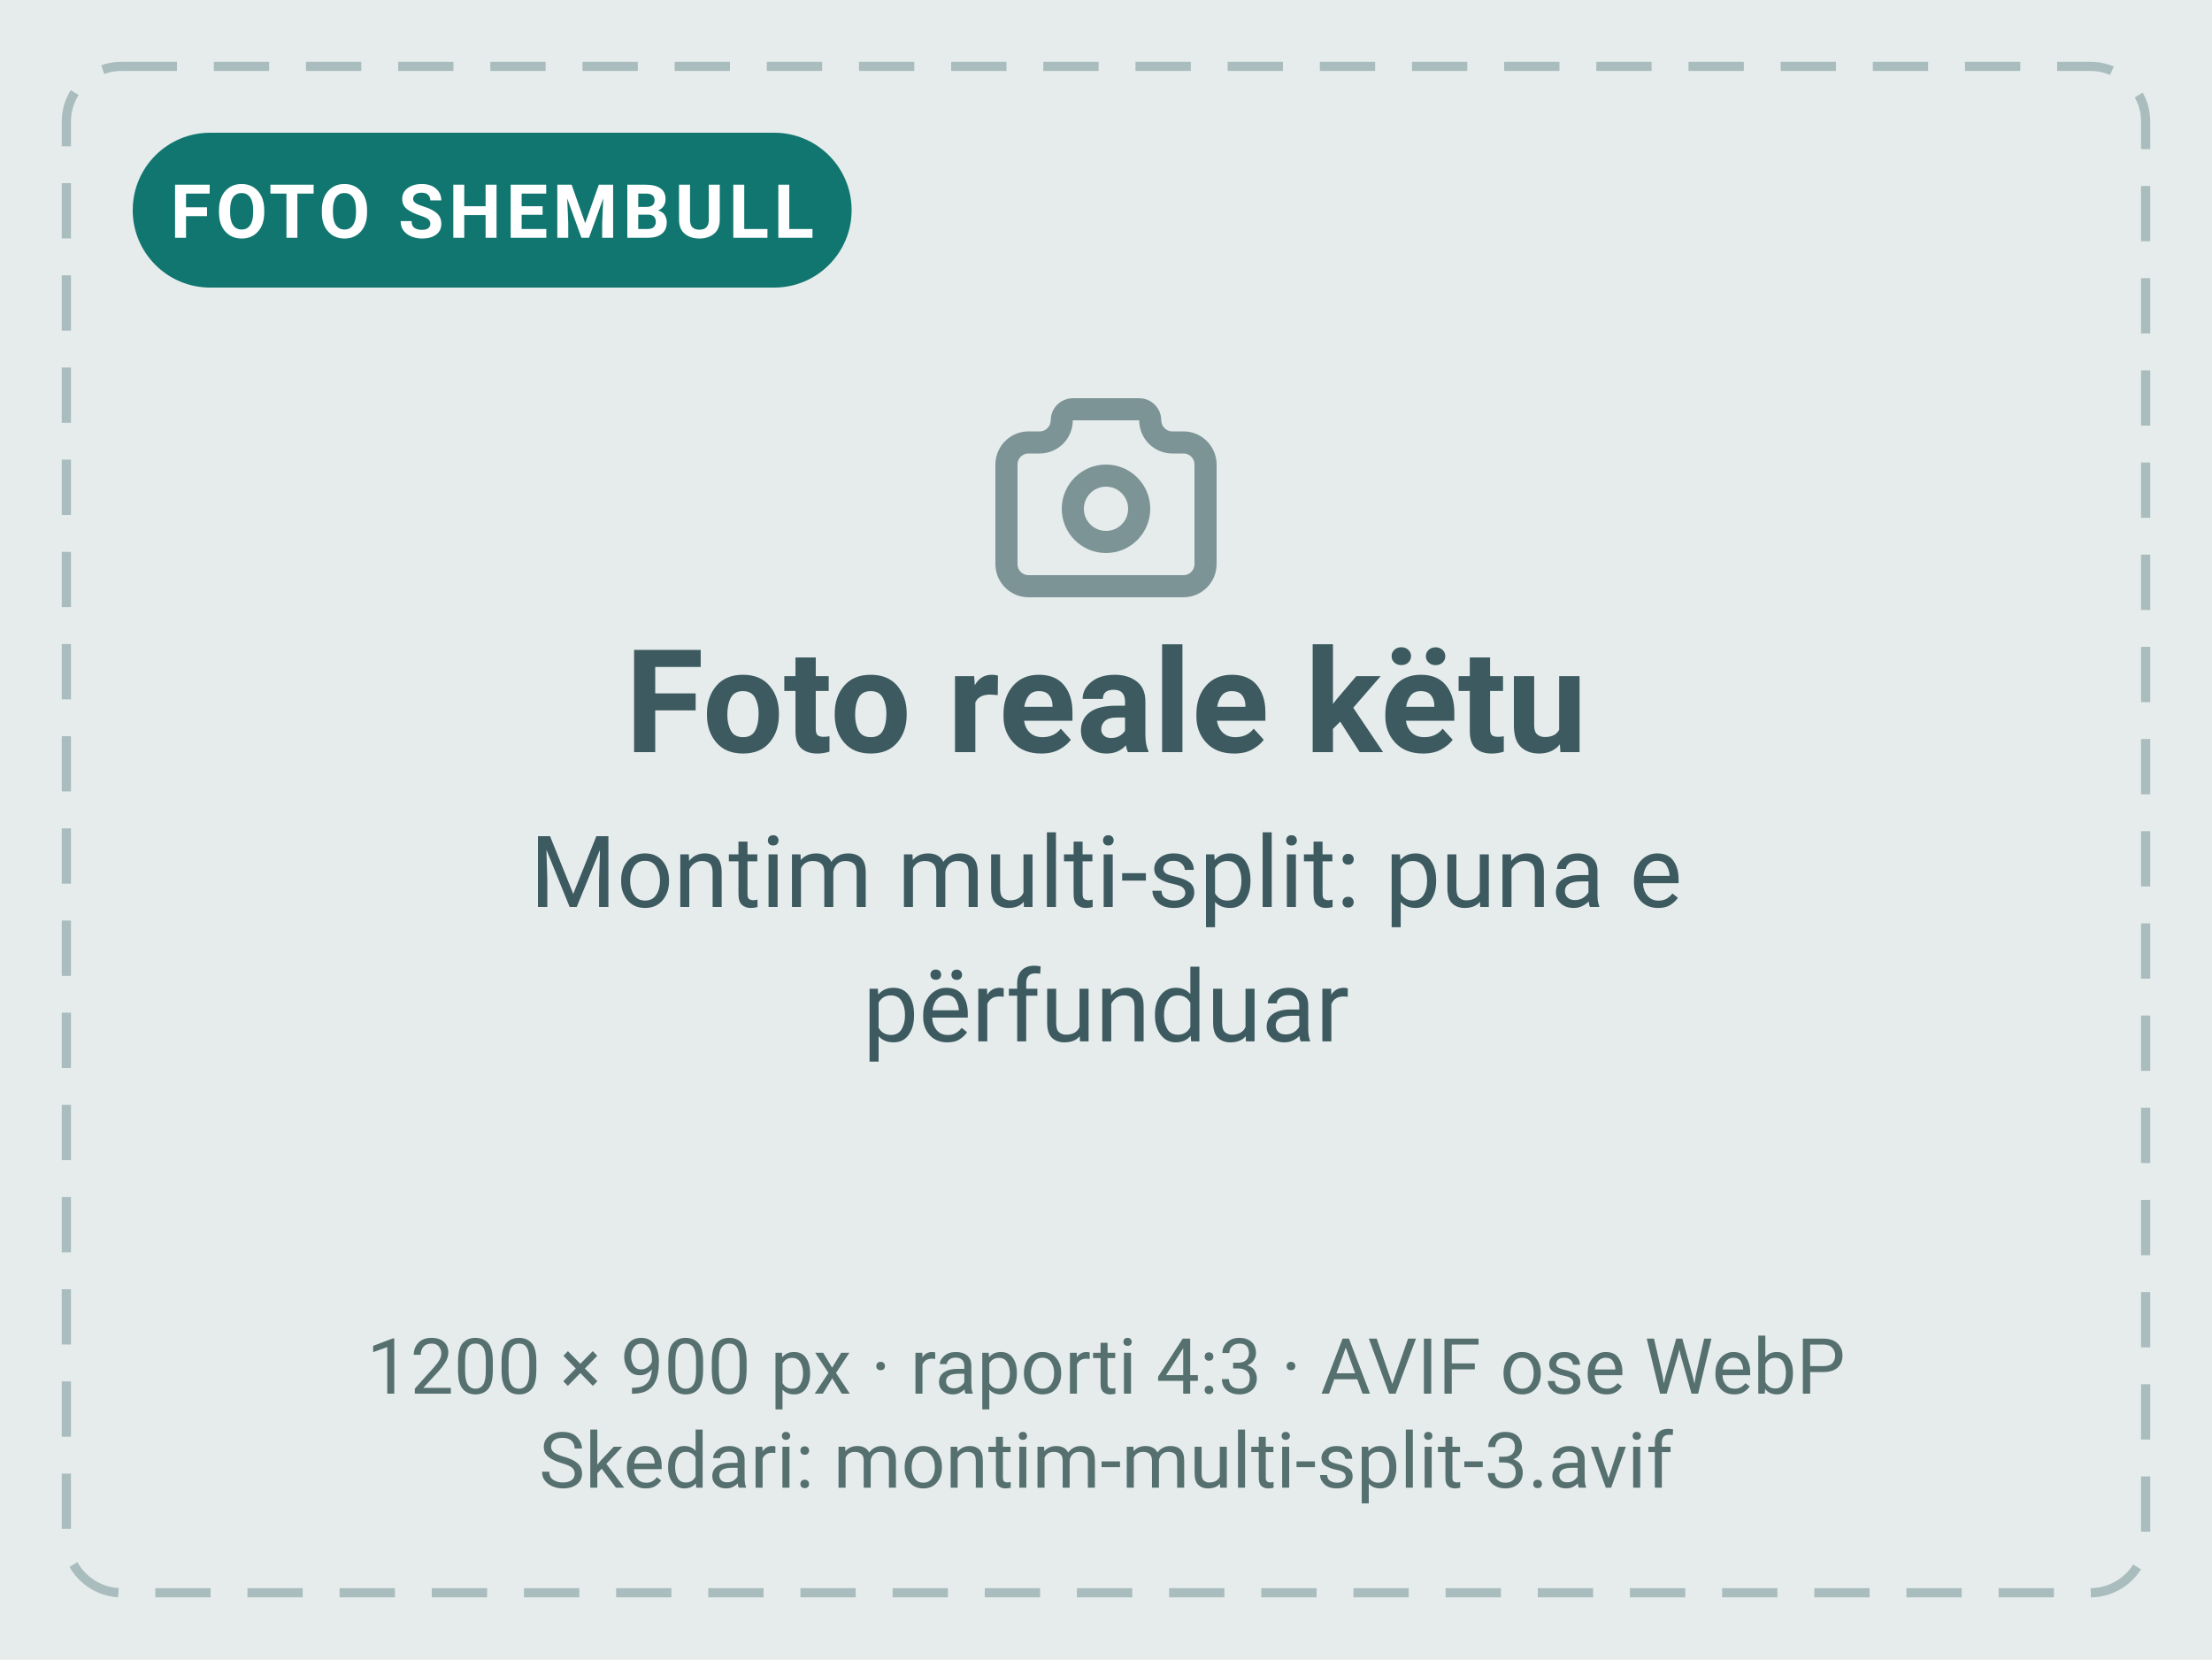
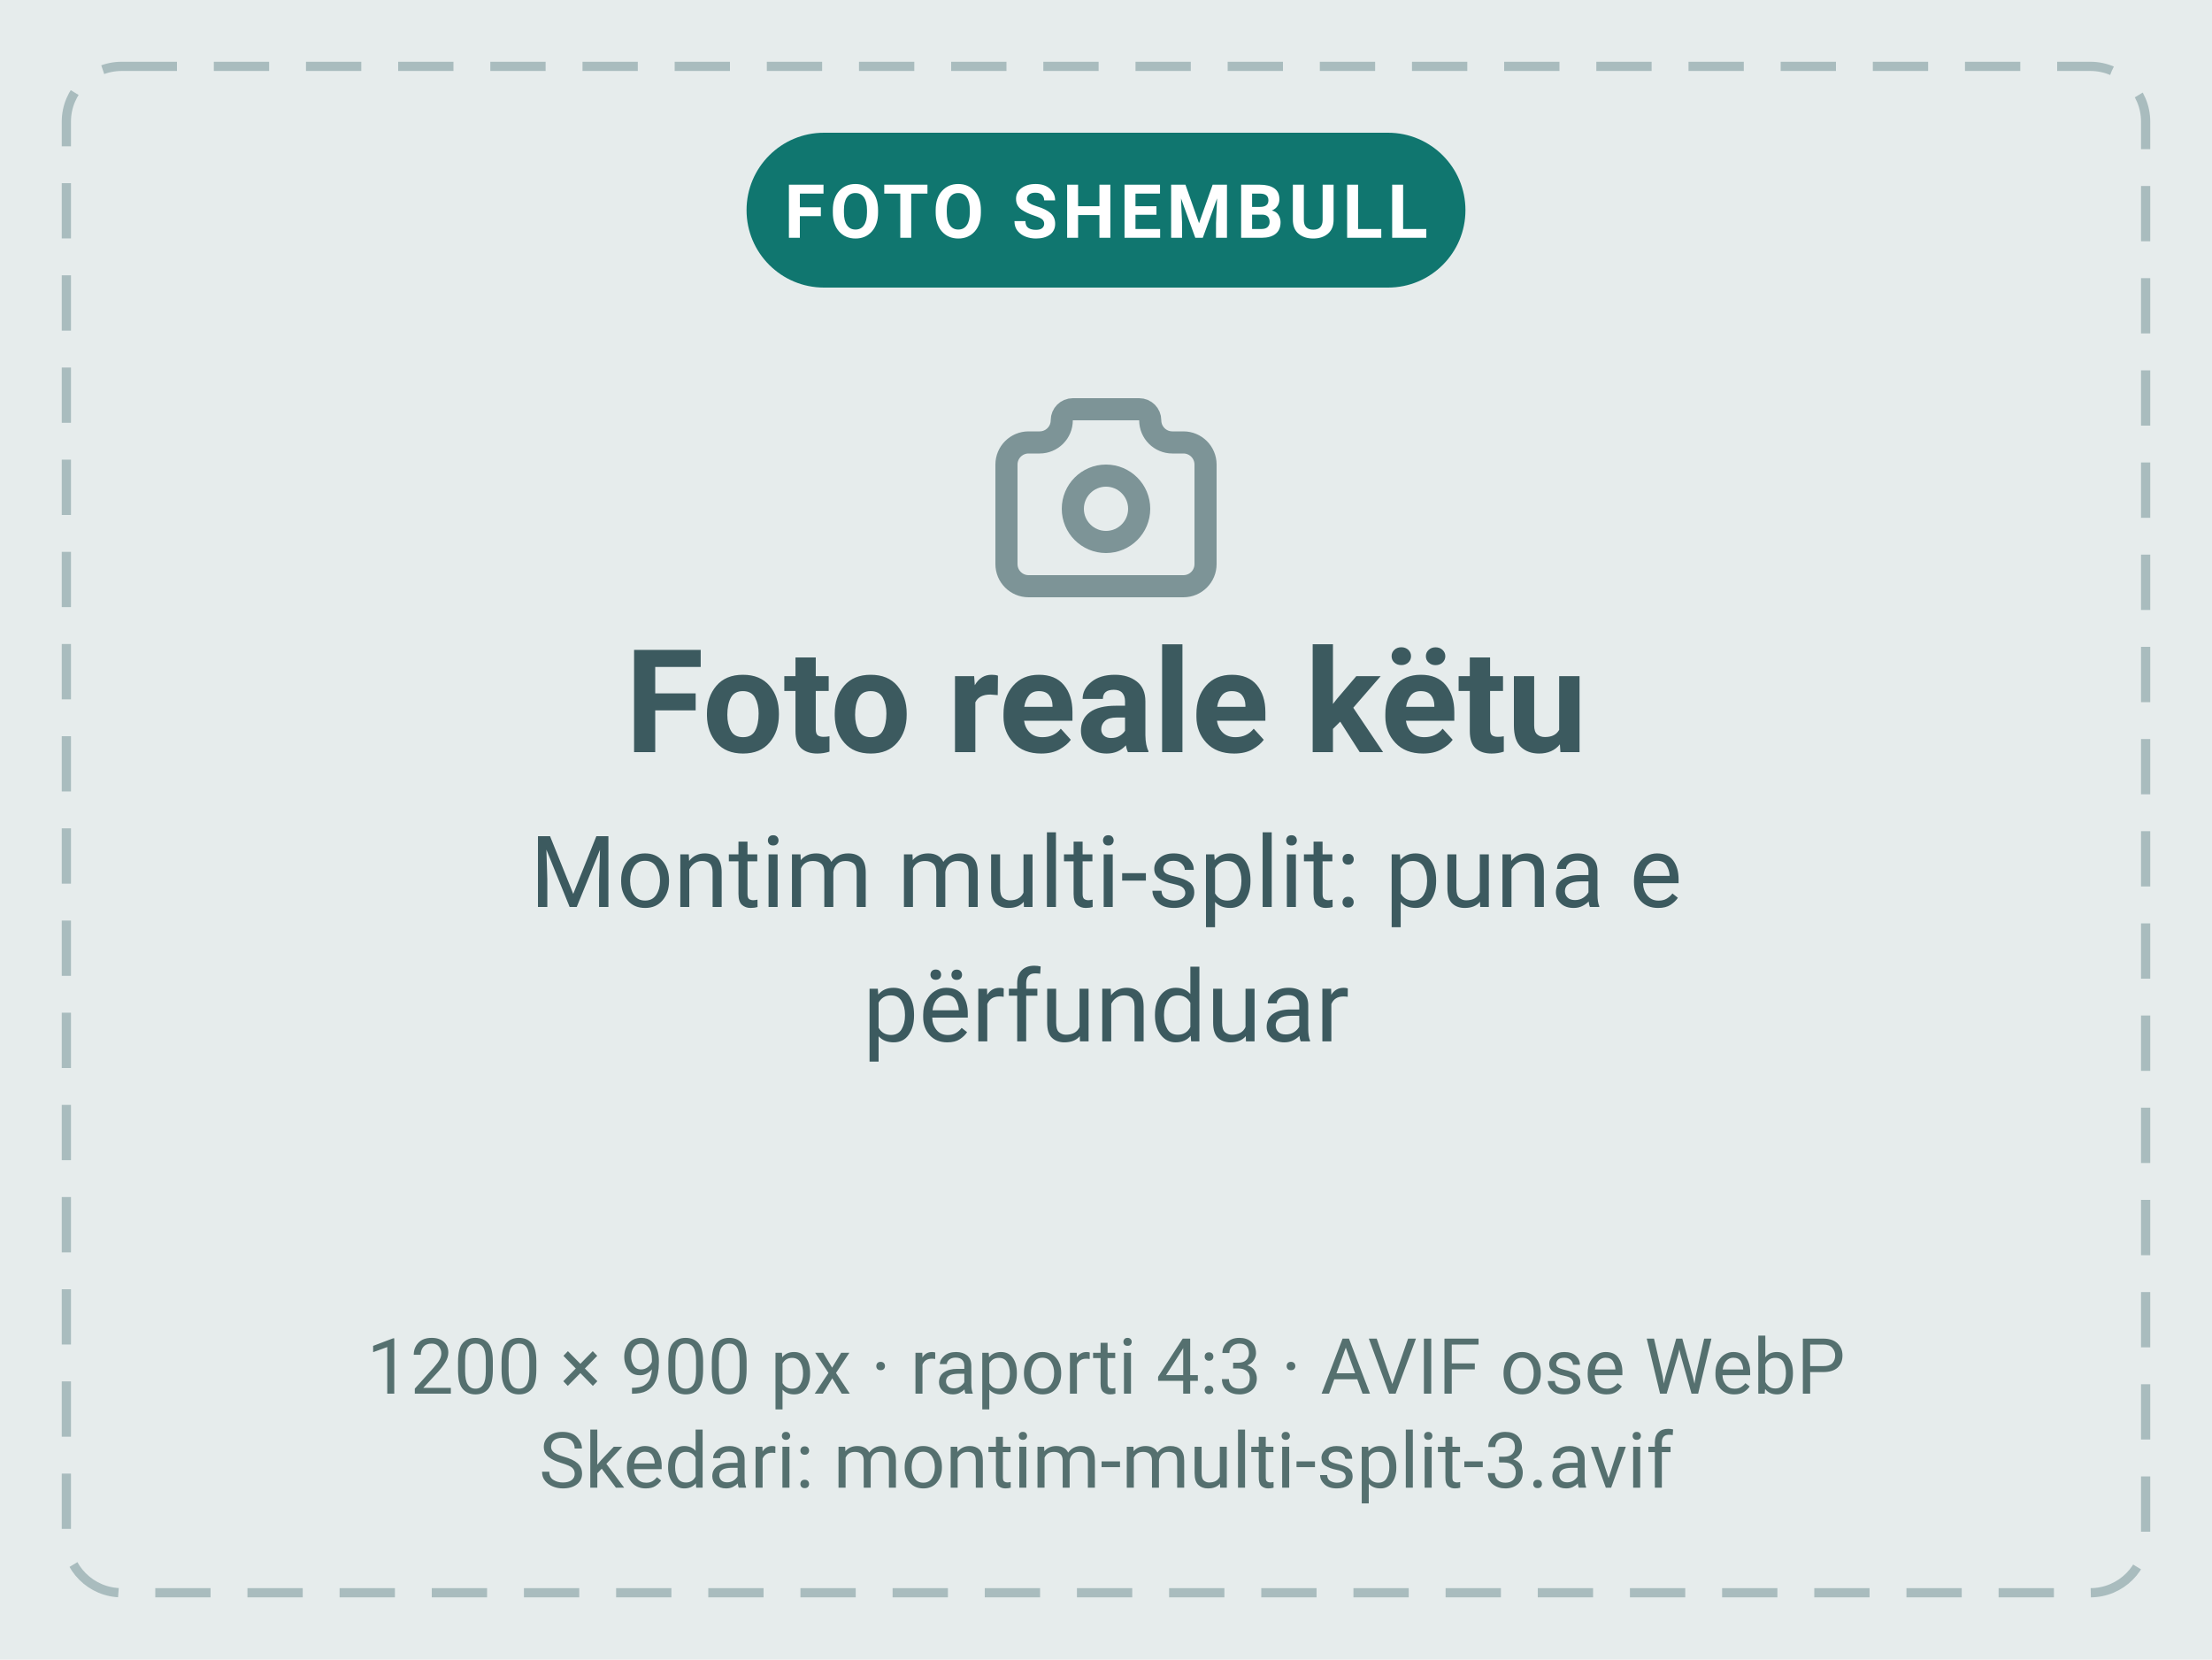
<svg xmlns="http://www.w3.org/2000/svg" width="1200" height="900" viewBox="0 0 1200 900">
  <rect width="1200" height="900" fill="#e6ecec" />
  <rect x="36" y="36" width="1128" height="828" rx="30" fill="none" stroke="#a9bcbe" stroke-width="5" stroke-dasharray="30 20" />
-   <rect x="72" y="72" width="390" height="84" rx="42" fill="#10766f" />
-   <text x="267" y="129" text-anchor="middle" font-family="'Segoe UI', Roboto, system-ui, sans-serif" font-size="40.5" font-weight="700" letter-spacing="2.5" fill="#ffffff">FOTO SHEMBULL</text>
+   <rect x="405" y="72" width="390" height="84" rx="42" fill="#10766f" />
+   <text x="600" y="129" text-anchor="middle" font-family="'Segoe UI', Roboto, system-ui, sans-serif" font-size="40.5" font-weight="700" letter-spacing="2.5" fill="#ffffff">FOTO SHEMBULL</text>
  <g transform="translate(528 198) scale(6)" fill="none" stroke="#7d9497" stroke-width="2" stroke-linecap="round" stroke-linejoin="round">
    <path d="M5 7h1a2 2 0 0 0 2 -2a1 1 0 0 1 1 -1h6a1 1 0 0 1 1 1a2 2 0 0 0 2 2h1a2 2 0 0 1 2 2v9a2 2 0 0 1 -2 2h-14a2 2 0 0 1 -2 -2v-9a2 2 0 0 1 2 -2" />
    <path d="M9 13a3 3 0 1 0 6 0a3 3 0 0 0 -6 0" />
  </g>
  <text x="600" y="408" text-anchor="middle" font-family="'Segoe UI', Roboto, system-ui, sans-serif" font-size="78" font-weight="600" fill="#3c5a5f">Foto reale këtu</text>
  <text x="600" y="492" text-anchor="middle" font-family="'Segoe UI', Roboto, system-ui, sans-serif" font-size="54" fill="#3c5a5f">Montim multi-split: puna e</text>
  <text x="600" y="564.9" text-anchor="middle" font-family="'Segoe UI', Roboto, system-ui, sans-serif" font-size="54" fill="#3c5a5f">përfunduar</text>
  <text x="600" y="756" text-anchor="middle" font-family="'Segoe UI', Roboto, system-ui, sans-serif" font-size="42" fill="#55706f">1200 × 900 px · raporti 4:3 · AVIF ose WebP</text>
  <text x="600" y="807" text-anchor="middle" font-family="'Segoe UI', Roboto, system-ui, sans-serif" font-size="42" fill="#55706f">Skedari: montim-multi-split-3.avif</text>
</svg>
